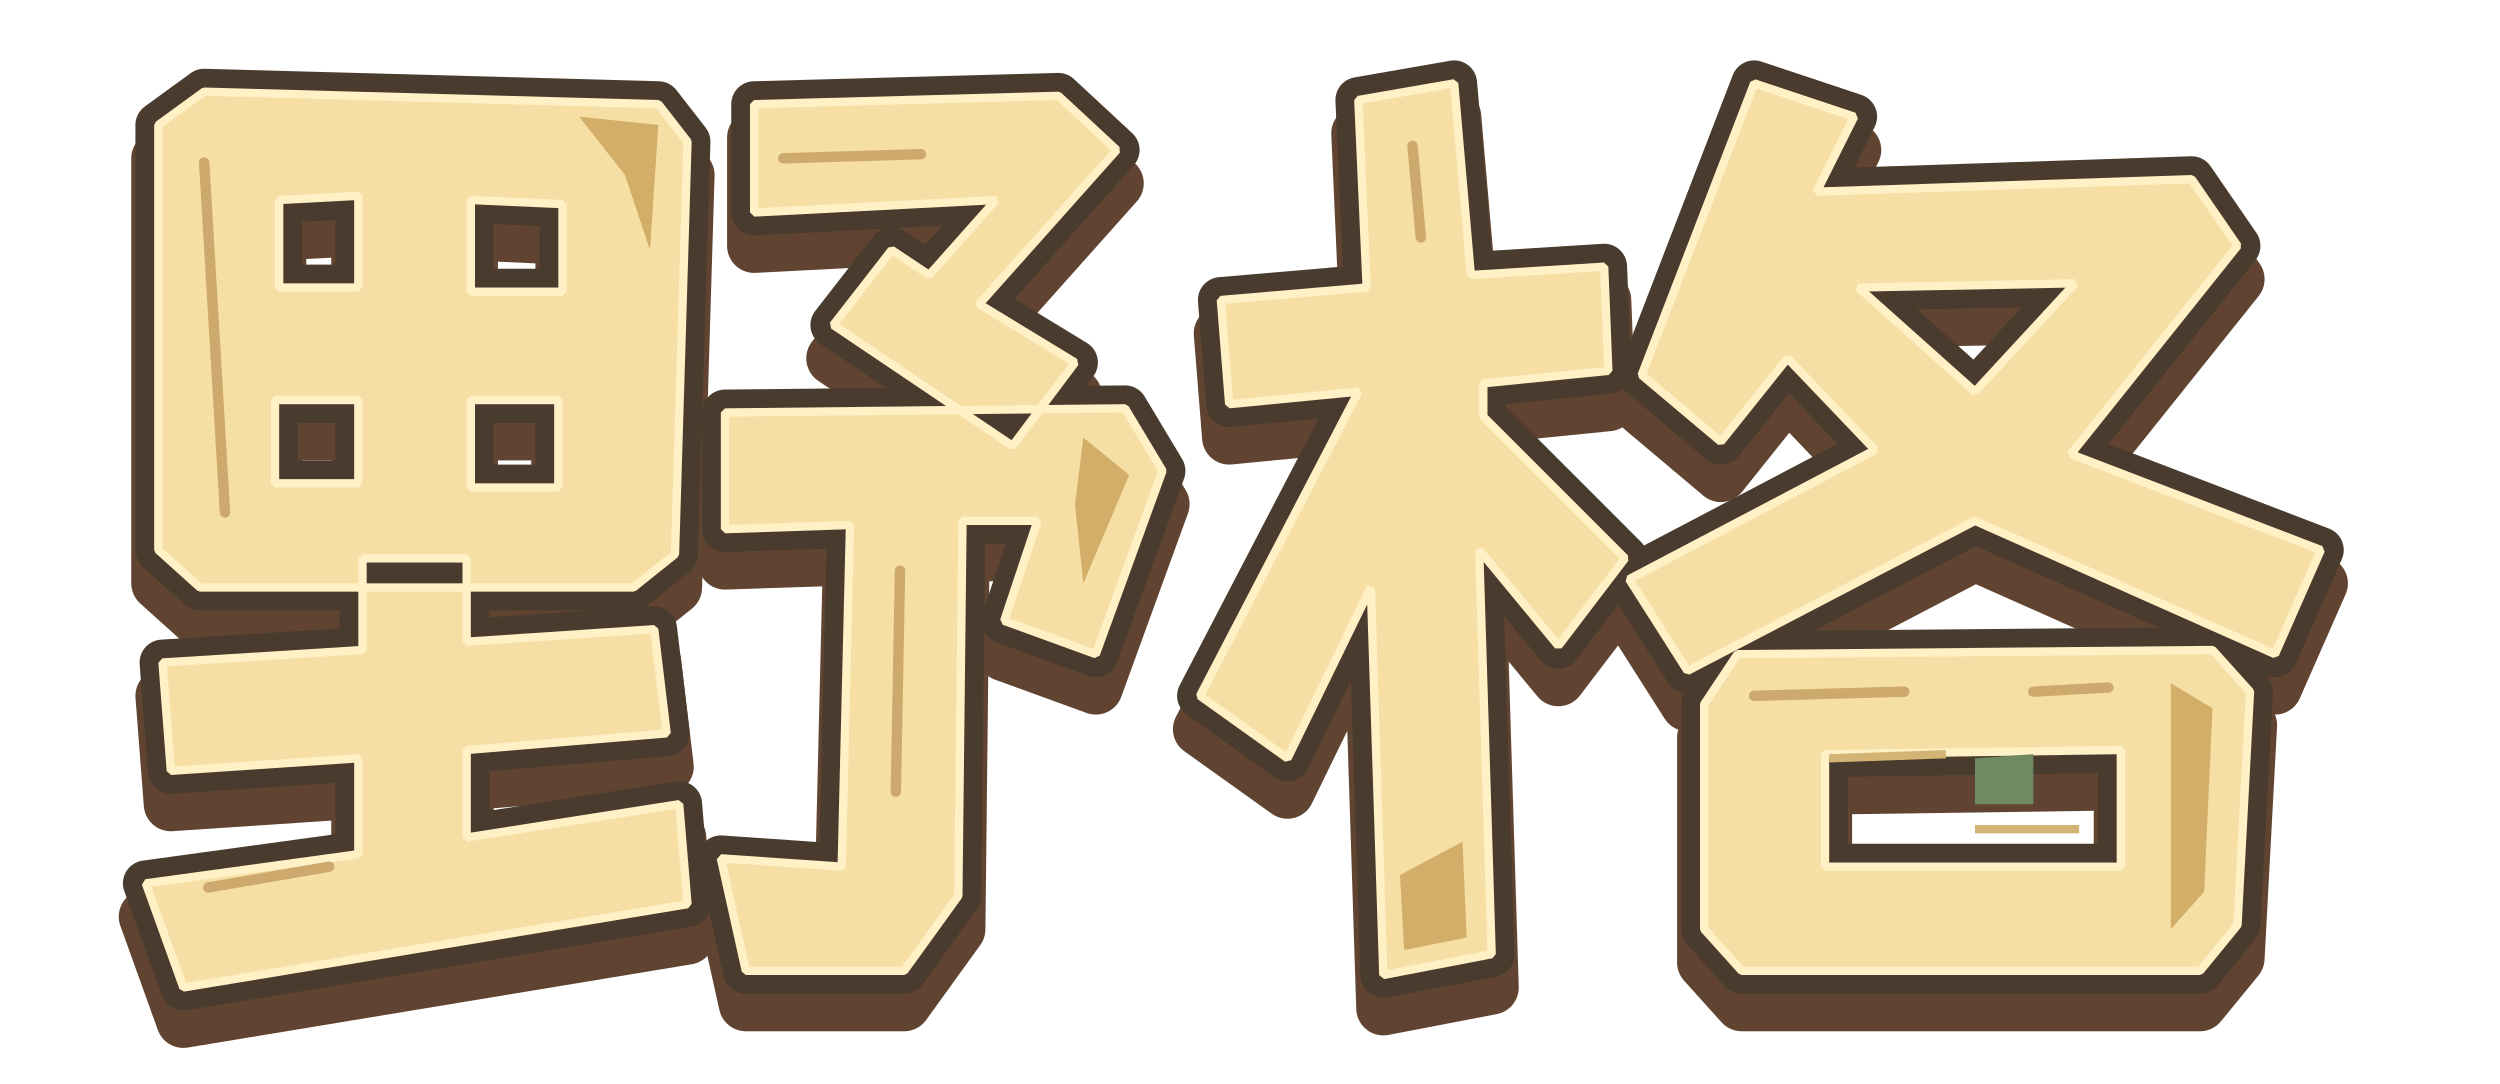
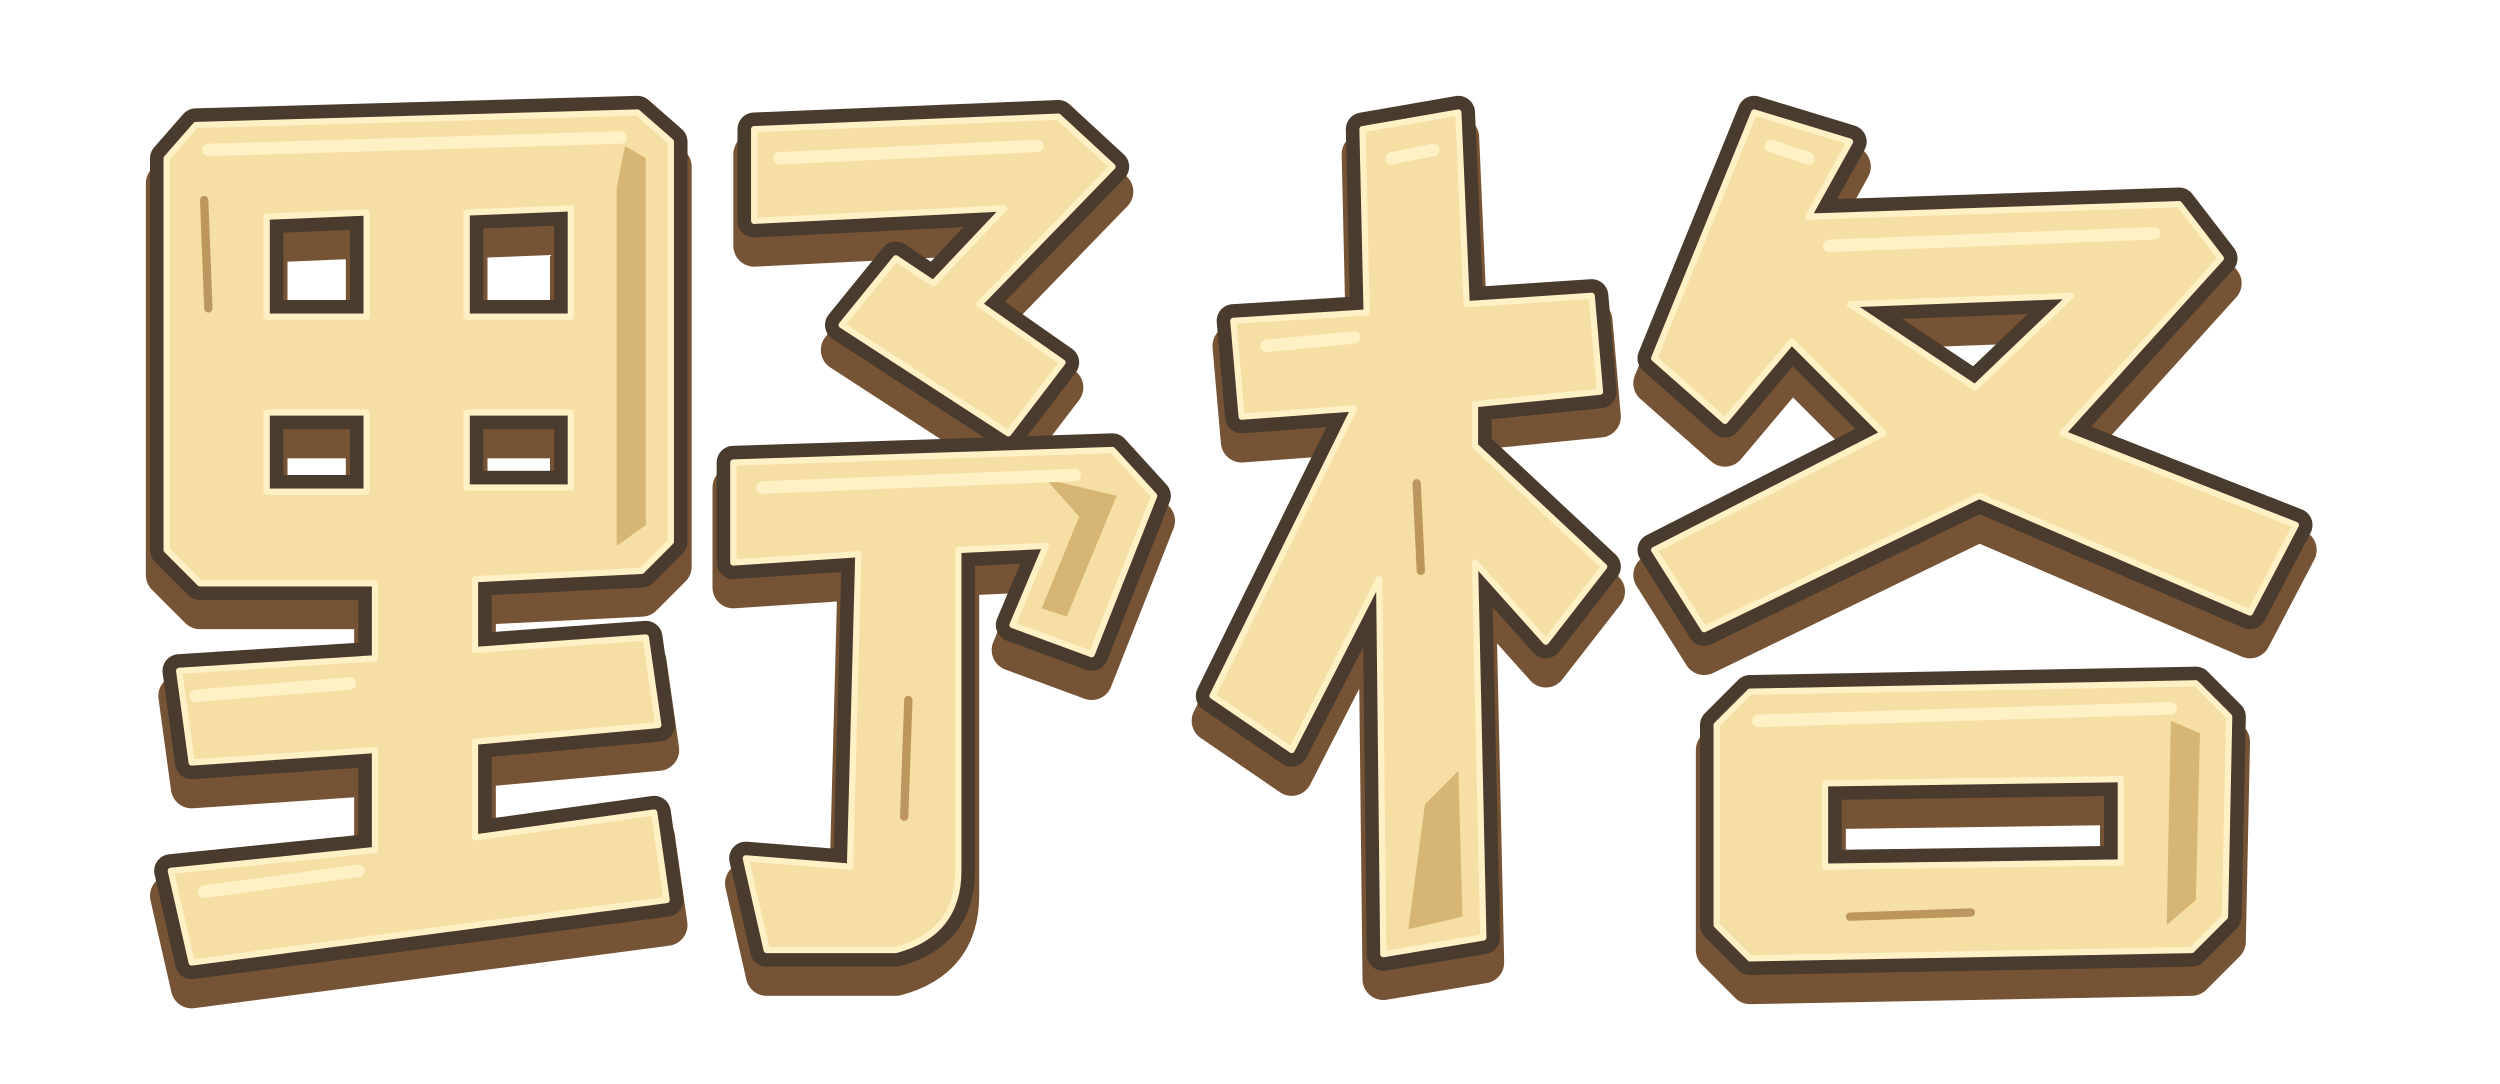
<svg xmlns="http://www.w3.org/2000/svg" width="600" height="260" viewBox="0 0 600 260" fill="none">
  <defs>
    <g id="lettering" fill-rule="evenodd">
-       <path d="M38 30 49 22 158 25 165 34 162 133 152 141H48L38 132ZM67 48V69H86V47ZM113 48V70H135V49ZM66 96V116H86V96ZM113 96V117H134V96ZM87 134H112V154L157 151 160 176 112 180V201L163 193 165 217 44 237 35 212 86 205V182L41 185 39 159 87 156Z" />
-       <path d="M181 25 254 23 268 36 235 73 258 87 243 107 200 78 214 60 223 66 239 48 181 51ZM174 99 270 98 279 113 263 157 241 149 249 125 231 125 230 215 217 233 179 233 173 206 202 208 204 126 174 127Z" />
-       <path d="M326 24 349 20 353 66 385 64 386 89 356 92 356 100 390 134 374 155 355 132 358 229 332 234 329 141 309 182 288 167 326 94 295 97 293 72 328 69Z" />
-       <path d="M421 20 445 28 436 46 526 43 537 59 497 109 557 132 546 157 474 125 405 161 391 139 450 108 429 86 413 106 394 90ZM446 69 474 94 498 68Z" />
-       <path d="M417 157 531 156 540 166 537 222 528 233 418 233 409 223 409 169ZM438 181V208H509V180Z" />
+       <path d="M47 30 153 27 161 34V130L154 137 114 139V156L155 153 158 174 114 178V201L157 195 160 216 46 231 41 209 90 204V180L46 183 43 161 90 158V140H48L40 132V38ZM64 52V76H88V51ZM112 51V76H137V50ZM64 99V118H88V99ZM112 99V117H137V99Z" />
+       <path d="M181 31 254 28 267 40 235 73 255 87 242 104 202 78 215 62 224 68 241 50 181 53ZM176 111 267 108 277 119 262 157 243 150 251 131 230 132V209Q230 224 215 228H184L179 206 204 208 206 133 176 135Z" />
+       <path d="M327 31 350 27 352 73 382 71 384 94 354 97V107L385 136 371 154 354 135 356 225 332 229 331 139 310 180 291 167 325 98 298 100 296 77 328 75Z" />
+       <path d="M421 27 444 34 434 52 523 49 533 62 495 104 551 126 540 147 475 119 409 151 397 132 452 104 430 82 414 101 397 86ZM444 73 474 93 497 71Z" />
+       <path d="M420 166 527 164 535 172 534 220 526 228 420 230 412 222V174ZM438 188V208L509 207V187Z" />
    </g>
  </defs>
-   <use href="#lettering" transform="translate(0 8)" fill="#604431" stroke="#604431" stroke-width="13" stroke-linejoin="round" />
-   <use href="#lettering" fill="#edcf8a" stroke="#493b2d" stroke-width="11" stroke-linejoin="round" />
-   <use href="#lettering" fill="#f5dfa4" stroke="#fff0c5" stroke-width="2" stroke-linejoin="bevel" />
-   <g stroke="#b78c52" stroke-width="2.5" stroke-linecap="round" opacity=".65">
-     <path d="m49 39 5 84m-4 90 29-5m109-170 33-1m-5 100-1 53m124-155 2 22m80 110 36-1m31 0 18-1" />
+   <use href="#lettering" transform="translate(0 6)" fill="#765334" stroke="#765334" stroke-width="10" stroke-linejoin="round" />
+   <use href="#lettering" fill="#f5dfa4" stroke="#493b2d" stroke-width="8" stroke-linejoin="round" />
+   <use href="#lettering" fill="#f5dfa4" stroke="#fff0c5" stroke-width="1.5" stroke-linejoin="round" />
+   <g fill="#d7b574">
+     <path d="m150 35 5 3v88l-7 5V45ZM251 115l17 4-12 29-6-2 9-22ZM342 193l8-8 1 35-13 3ZM521 173l7 3-1 40-7 6Z" />
  </g>
-   <g fill="#d2ae68">
-     <path d="m139 28 19 2-2 30-6-18ZM260 105l11 9-11 26-2-19ZM336 210l15-8 1 23-15 3ZM521 164l10 6-2 44-8 9Z" />
+   <g stroke="#fff0c5" stroke-width="3" stroke-linecap="round" stroke-linejoin="round">
+     <path d="m50 36 99-3M47 167l37-3m-35 50 37-5m101-171 62-3m-66 82 75-3M334 38l10-2m-40 47 21-2m100-46 9 3m5 21 78-3M422 173l99-3" />
  </g>
-   <path d="m474 182 14-1v12h-14Z" fill="#6f8960" />
-   <path d="m439 182 28-1m7 18h25" stroke="#d3b475" stroke-width="2" />
+   <g stroke="#bc965d" stroke-width="2" stroke-linecap="round">
+     <path d="m49 48 1 26m168 94-1 28m123-80 1 21m103 83 29-1" />
+   </g>
</svg>
